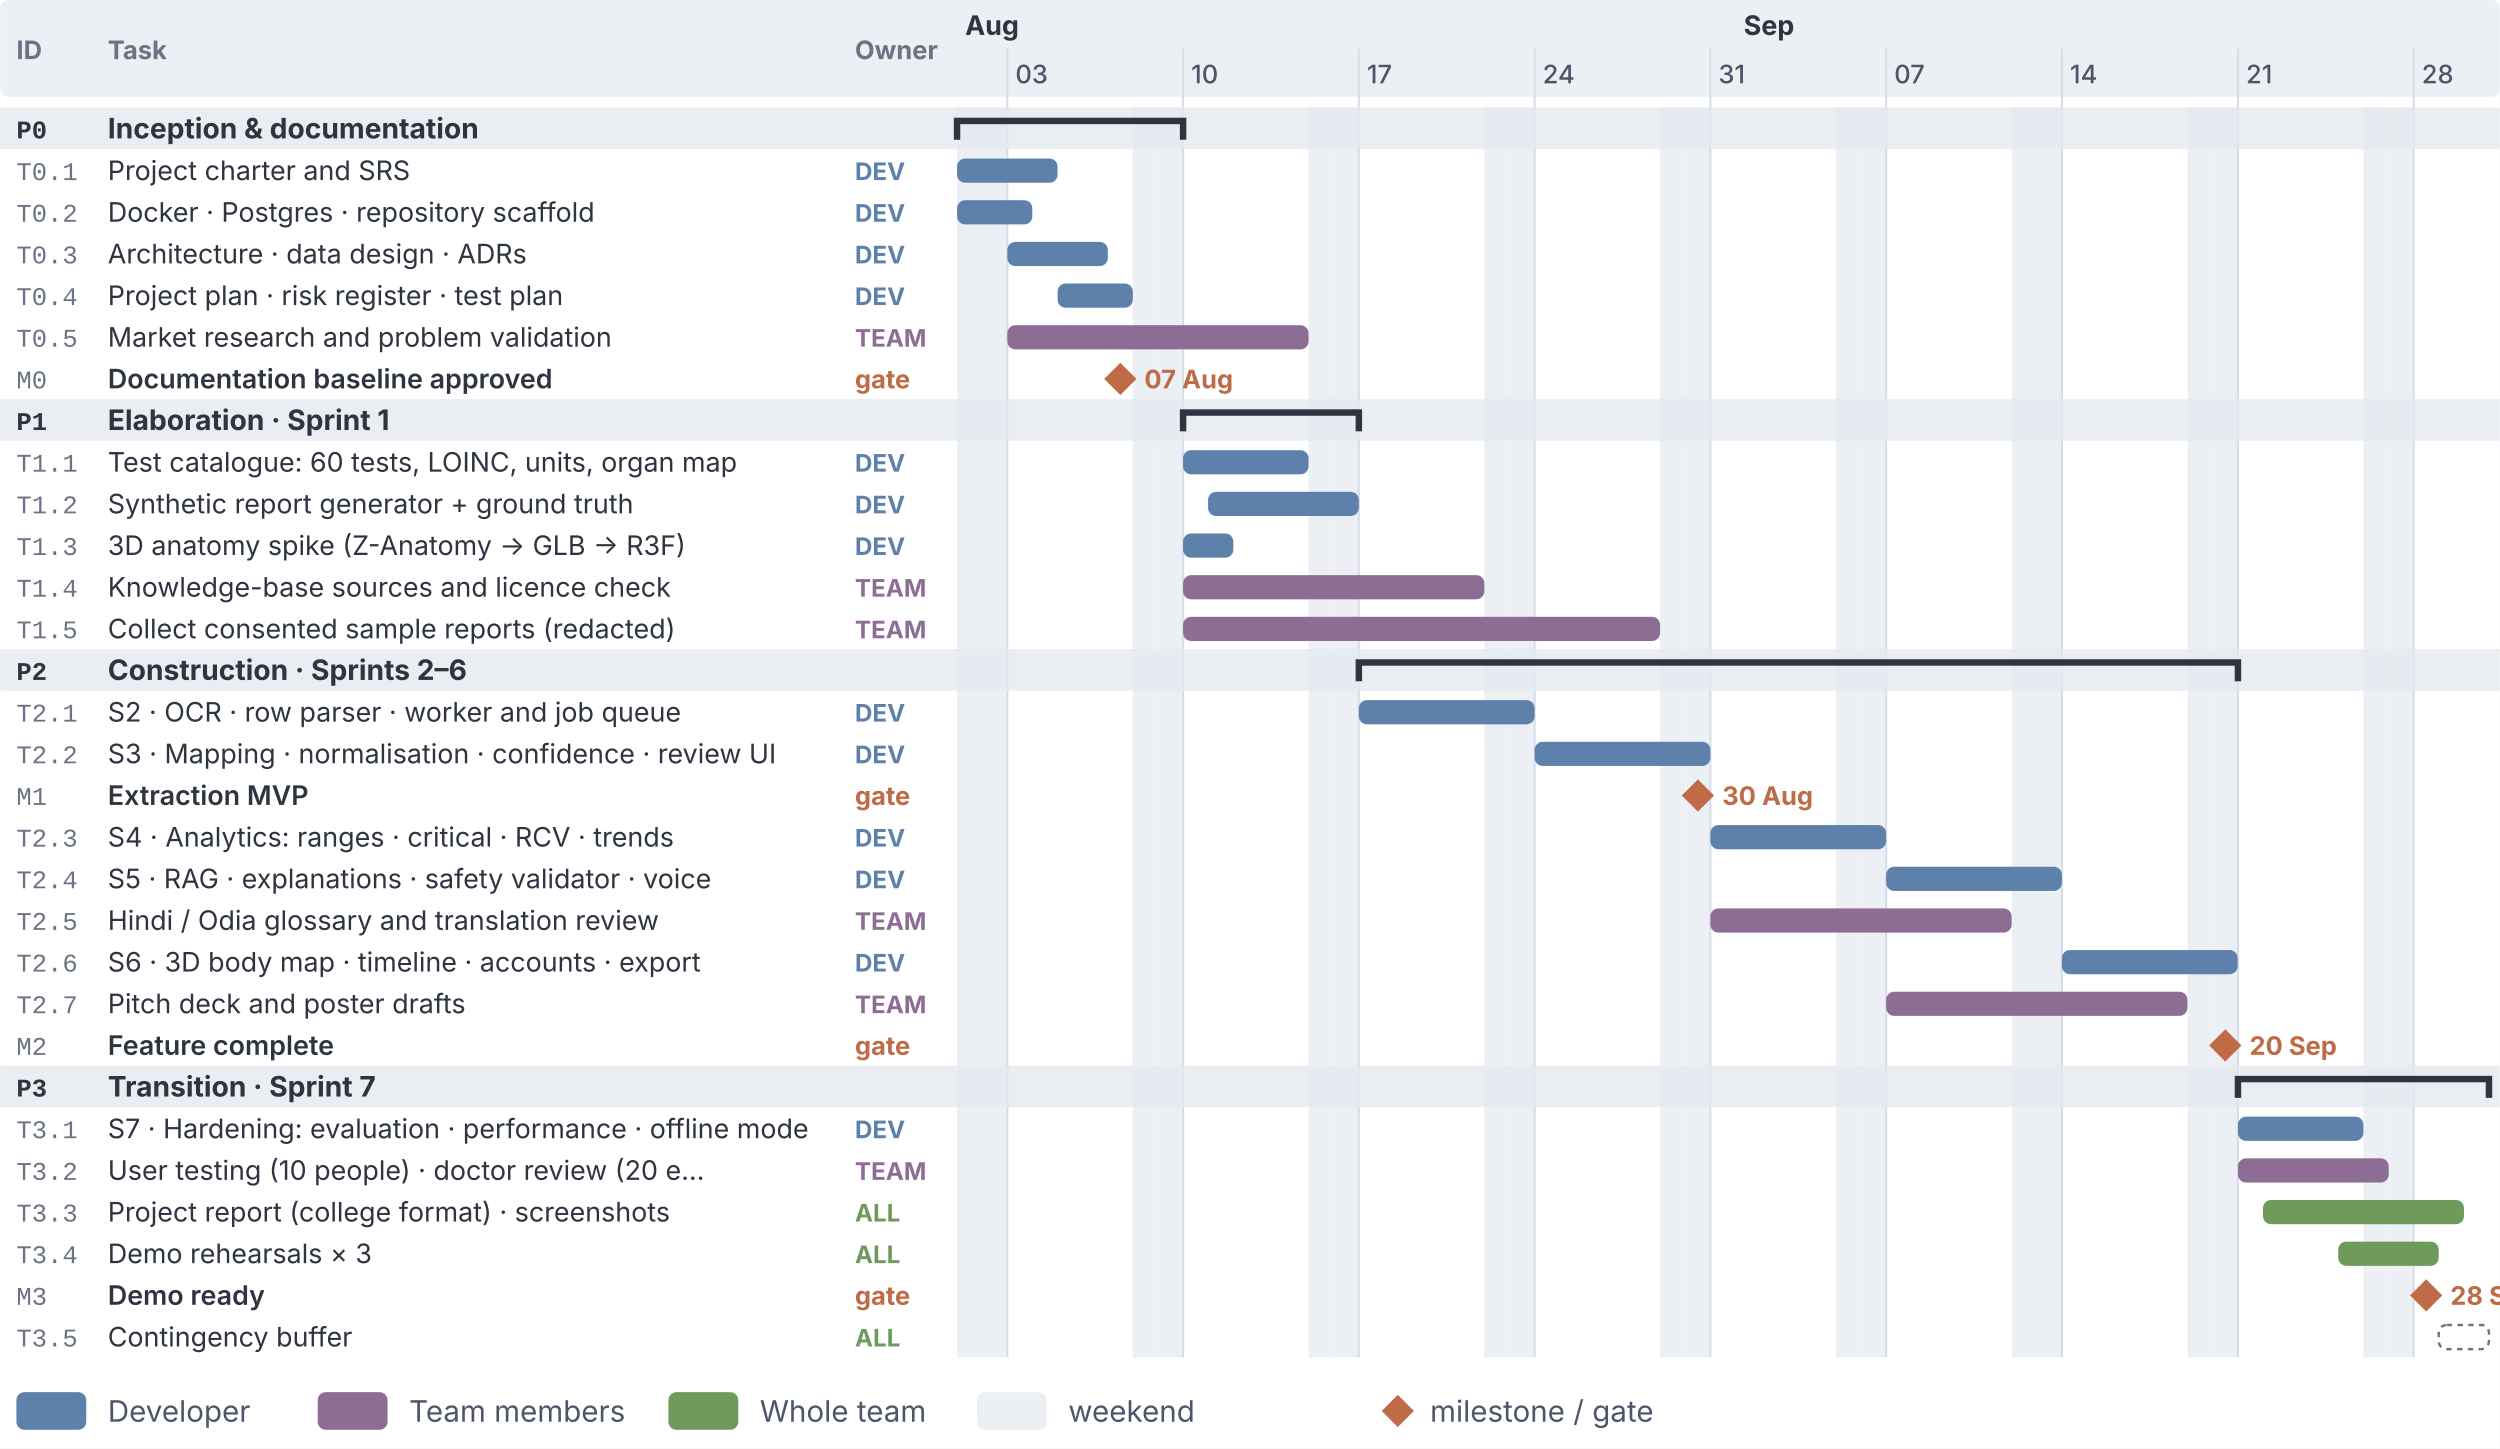
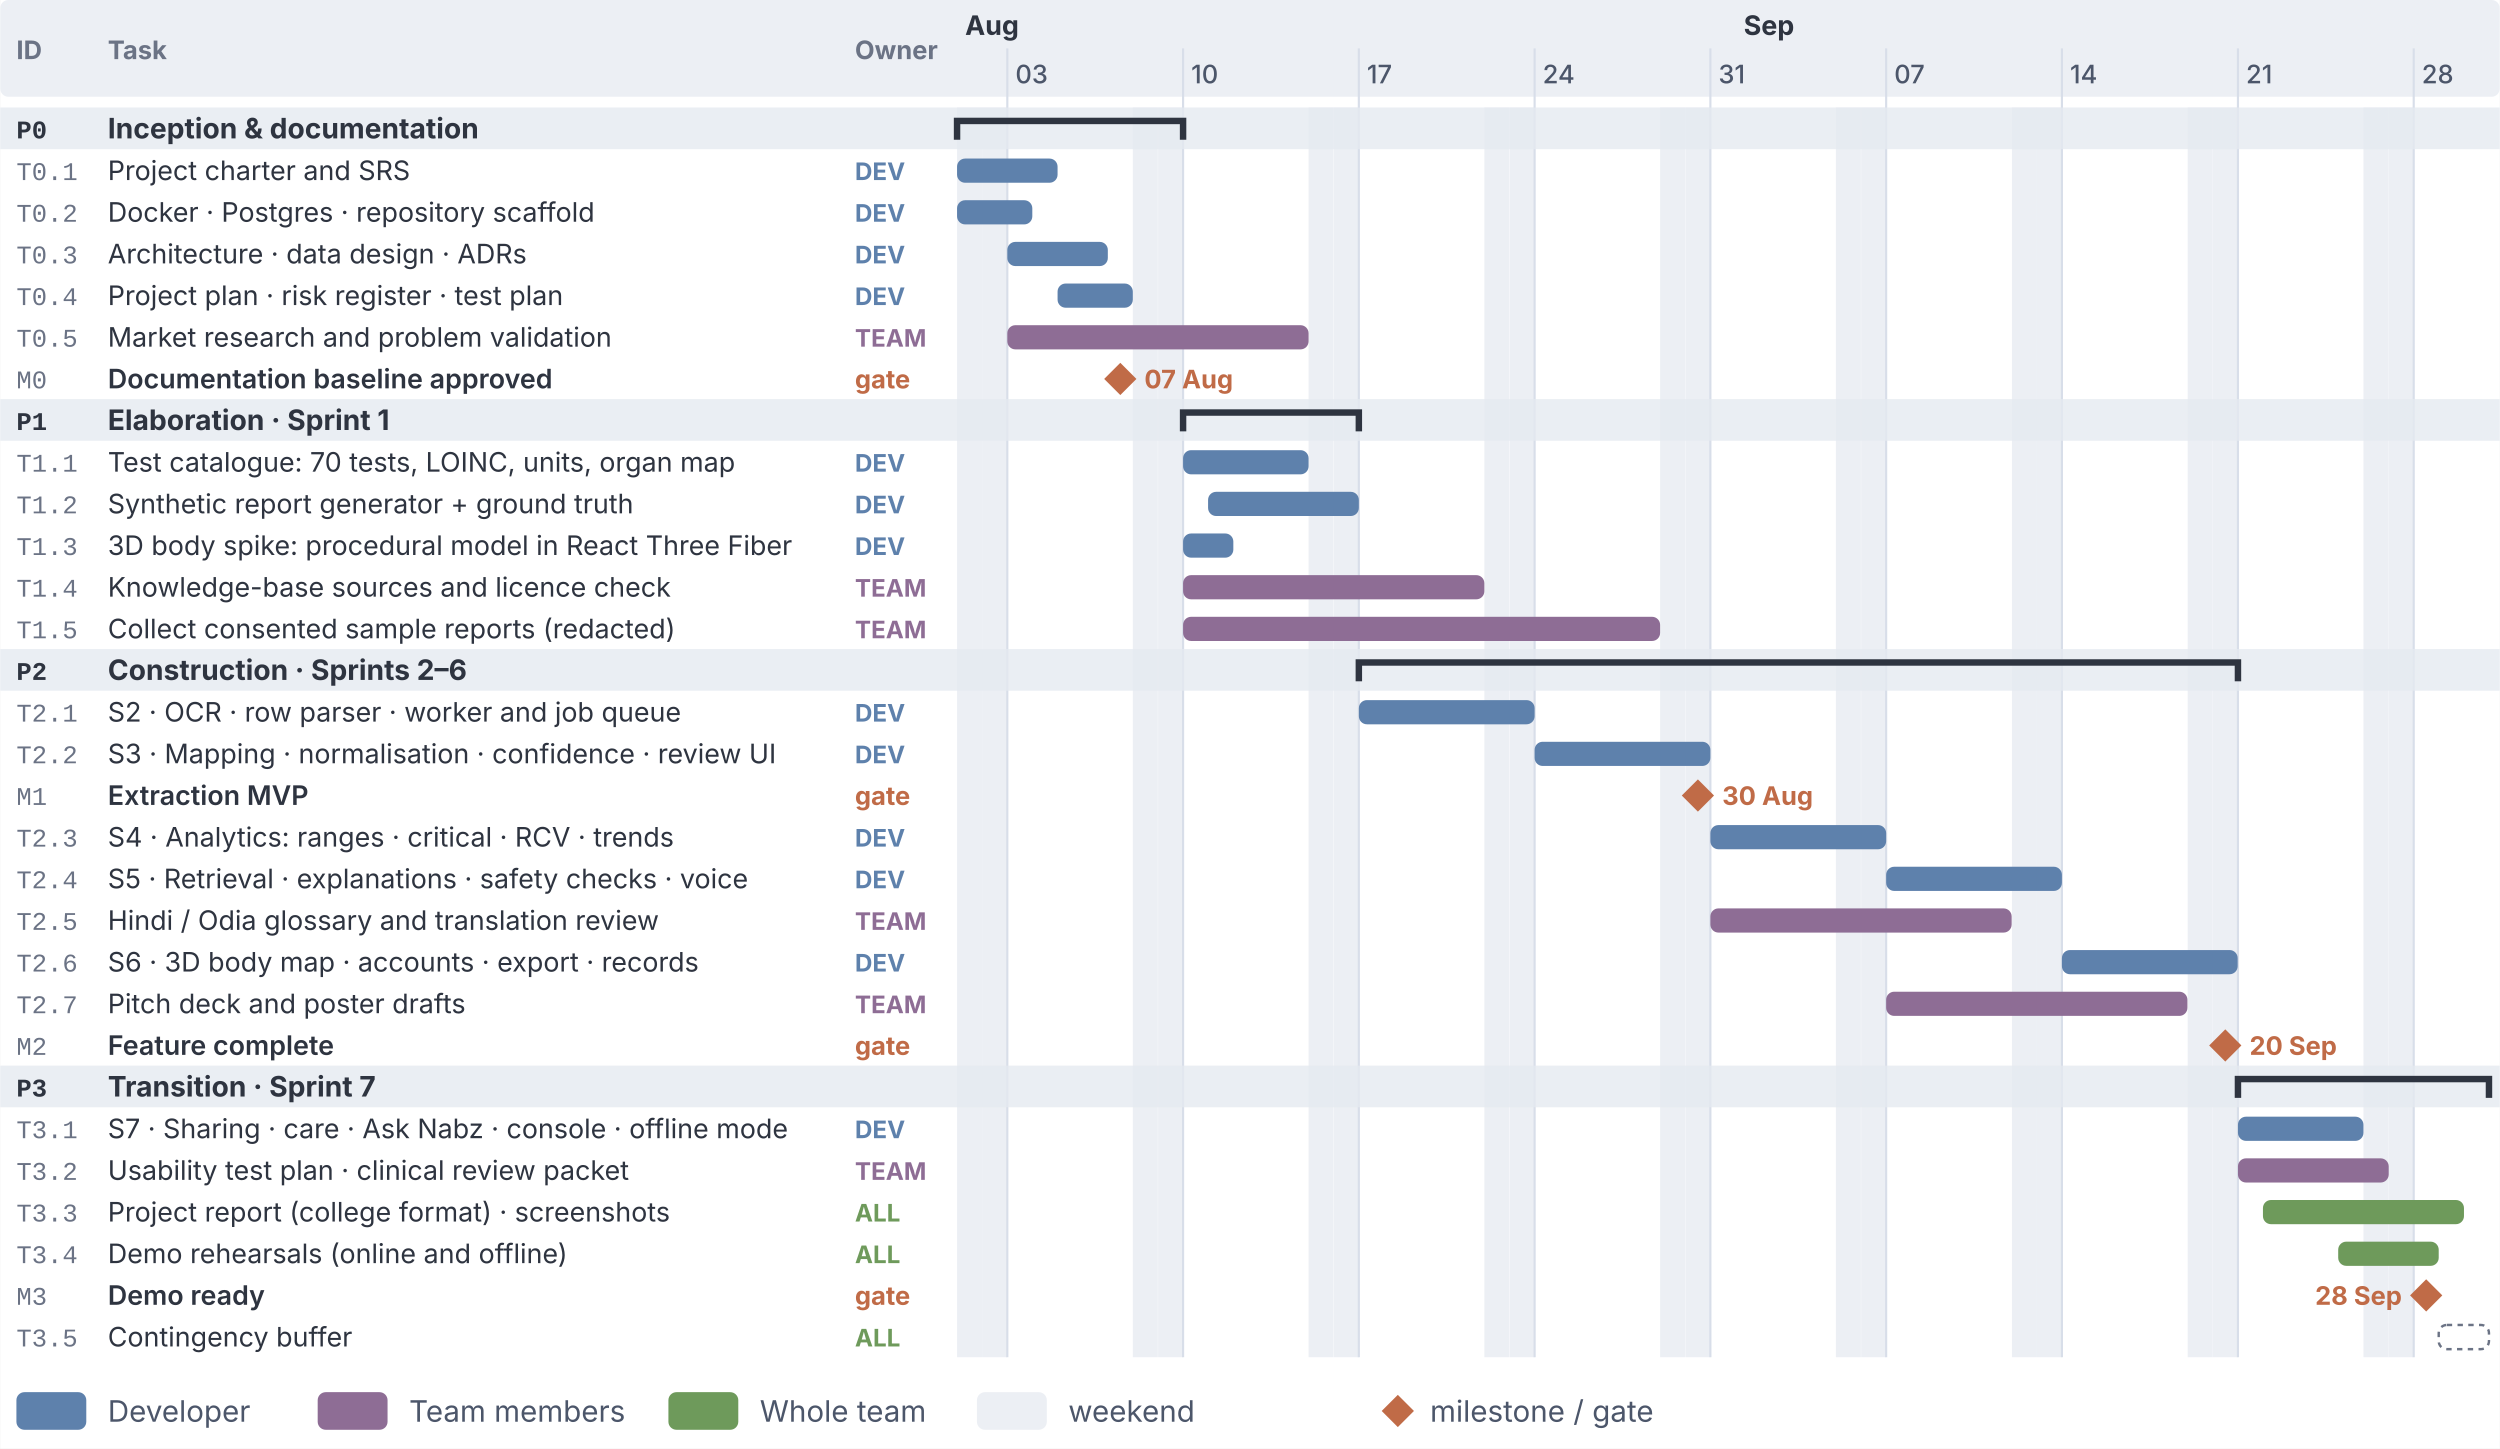
<svg xmlns="http://www.w3.org/2000/svg" width="24.61cm" height="14.26cm" viewBox="0 0 930 539" role="img">
  <g font-family="Inter, 'Segoe UI', 'Helvetica Neue', Helvetica, Arial, sans-serif">
    <rect width="930" height="539" fill="#FFFFFF" />
    <rect x="0.0" y="0.0" width="930.0" height="36.0" rx="3" fill="#ECEFF4" stroke="none" stroke-width="1.2" />
    <text x="6.0" y="22.0" font-size="9.5" font-weight="700" fill="#6B7385" text-anchor="start">ID</text>
    <text x="40.0" y="22.0" font-size="9.5" font-weight="700" fill="#6B7385" text-anchor="start">Task</text>
    <text x="318.0" y="22.0" font-size="9.5" font-weight="700" fill="#6B7385" text-anchor="start">Owner</text>
    <rect x="356.0" y="40.0" width="9.3" height="465.0" rx="0" fill="#ECEFF4" stroke="none" stroke-width="1.2" />
    <text x="359.0" y="13.0" font-size="10" font-weight="700" fill="#2E3440" text-anchor="start">Aug</text>
    <rect x="365.3" y="40.0" width="9.3" height="465.0" rx="0" fill="#ECEFF4" stroke="none" stroke-width="1.2" />
    <line x1="374.7" y1="18.0" x2="374.7" y2="505.0" stroke="#D8DEE9" stroke-width="0.8" />
    <text x="377.7" y="31.0" font-size="9.5" font-weight="500" fill="#4C566A" text-anchor="start">03</text>
    <rect x="421.4" y="40.0" width="9.3" height="465.0" rx="0" fill="#ECEFF4" stroke="none" stroke-width="1.2" />
    <rect x="430.8" y="40.0" width="9.3" height="465.0" rx="0" fill="#ECEFF4" stroke="none" stroke-width="1.2" />
    <line x1="440.1" y1="18.0" x2="440.1" y2="505.0" stroke="#D8DEE9" stroke-width="0.8" />
    <text x="443.1" y="31.0" font-size="9.5" font-weight="500" fill="#4C566A" text-anchor="start">10</text>
    <rect x="486.8" y="40.0" width="9.3" height="465.0" rx="0" fill="#ECEFF4" stroke="none" stroke-width="1.2" />
    <rect x="496.2" y="40.0" width="9.3" height="465.0" rx="0" fill="#ECEFF4" stroke="none" stroke-width="1.2" />
    <line x1="505.5" y1="18.0" x2="505.5" y2="505.0" stroke="#D8DEE9" stroke-width="0.8" />
    <text x="508.5" y="31.0" font-size="9.5" font-weight="500" fill="#4C566A" text-anchor="start">17</text>
    <rect x="552.2" y="40.0" width="9.3" height="465.0" rx="0" fill="#ECEFF4" stroke="none" stroke-width="1.2" />
    <rect x="561.6" y="40.0" width="9.3" height="465.0" rx="0" fill="#ECEFF4" stroke="none" stroke-width="1.2" />
    <line x1="570.9" y1="18.0" x2="570.9" y2="505.0" stroke="#D8DEE9" stroke-width="0.8" />
    <text x="573.9" y="31.0" font-size="9.5" font-weight="500" fill="#4C566A" text-anchor="start">24</text>
    <rect x="617.6" y="40.0" width="9.3" height="465.0" rx="0" fill="#ECEFF4" stroke="none" stroke-width="1.2" />
    <rect x="627.0" y="40.0" width="9.3" height="465.0" rx="0" fill="#ECEFF4" stroke="none" stroke-width="1.2" />
    <line x1="636.3" y1="18.0" x2="636.3" y2="505.0" stroke="#D8DEE9" stroke-width="0.8" />
    <text x="639.3" y="31.0" font-size="9.5" font-weight="500" fill="#4C566A" text-anchor="start">31</text>
    <text x="648.7" y="13.0" font-size="10" font-weight="700" fill="#2E3440" text-anchor="start">Sep</text>
    <rect x="683.0" y="40.0" width="9.3" height="465.0" rx="0" fill="#ECEFF4" stroke="none" stroke-width="1.2" />
    <rect x="692.4" y="40.0" width="9.3" height="465.0" rx="0" fill="#ECEFF4" stroke="none" stroke-width="1.2" />
    <line x1="701.7" y1="18.0" x2="701.7" y2="505.0" stroke="#D8DEE9" stroke-width="0.8" />
    <text x="704.7" y="31.0" font-size="9.5" font-weight="500" fill="#4C566A" text-anchor="start">07</text>
    <rect x="748.5" y="40.0" width="9.3" height="465.0" rx="0" fill="#ECEFF4" stroke="none" stroke-width="1.2" />
    <rect x="757.8" y="40.0" width="9.3" height="465.0" rx="0" fill="#ECEFF4" stroke="none" stroke-width="1.2" />
    <line x1="767.1" y1="18.0" x2="767.1" y2="505.0" stroke="#D8DEE9" stroke-width="0.8" />
    <text x="770.1" y="31.0" font-size="9.5" font-weight="500" fill="#4C566A" text-anchor="start">14</text>
    <rect x="813.9" y="40.0" width="9.3" height="465.0" rx="0" fill="#ECEFF4" stroke="none" stroke-width="1.2" />
    <rect x="823.2" y="40.0" width="9.3" height="465.0" rx="0" fill="#ECEFF4" stroke="none" stroke-width="1.2" />
    <line x1="832.6" y1="18.0" x2="832.6" y2="505.0" stroke="#D8DEE9" stroke-width="0.8" />
    <text x="835.6" y="31.0" font-size="9.5" font-weight="500" fill="#4C566A" text-anchor="start">21</text>
    <rect x="879.3" y="40.0" width="9.3" height="465.0" rx="0" fill="#ECEFF4" stroke="none" stroke-width="1.2" />
    <rect x="888.6" y="40.0" width="9.3" height="465.0" rx="0" fill="#ECEFF4" stroke="none" stroke-width="1.2" />
    <line x1="898.0" y1="18.0" x2="898.0" y2="505.0" stroke="#D8DEE9" stroke-width="0.8" />
    <text x="901.0" y="31.0" font-size="9.5" font-weight="500" fill="#4C566A" text-anchor="start">28</text>
    <rect x="0.0" y="40.0" width="930.0" height="15.5" rx="0" fill="#E5E9F0" fill-opacity="0.8" stroke="none" stroke-width="1.2" />
    <text x="6.0" y="51.5" font-size="9.5" font-weight="700" fill="#2E3440" text-anchor="start" font-family="'JetBrains Mono', Consolas, 'Courier New', monospace">P0</text>
    <text x="40.0" y="51.5" font-size="10.5" font-weight="700" fill="#2E3440" text-anchor="start">Inception &amp; documentation</text>
    <path d="M356.0,52.0 V45.0 H440.1 V52.0" fill="none" stroke="#2E3440" stroke-width="2.4" />
    <text x="6.0" y="67.0" font-size="9.5" font-weight="500" fill="#6B7385" text-anchor="start" font-family="'JetBrains Mono', Consolas, 'Courier New', monospace">T0.1</text>
    <text x="40.0" y="67.0" font-size="10" font-weight="400" fill="#2E3440" text-anchor="start">Project charter and SRS</text>
    <text x="318.0" y="67.0" font-size="9" font-weight="700" fill="#5E81AC" text-anchor="start">DEV</text>
    <rect x="356.0" y="59.0" width="37.4" height="9.0" rx="3" fill="#5E81AC" stroke="none" stroke-width="1.2" />
    <text x="6.0" y="82.5" font-size="9.5" font-weight="500" fill="#6B7385" text-anchor="start" font-family="'JetBrains Mono', Consolas, 'Courier New', monospace">T0.2</text>
    <text x="40.0" y="82.5" font-size="10" font-weight="400" fill="#2E3440" text-anchor="start">Docker · Postgres · repository scaffold</text>
    <text x="318.0" y="82.5" font-size="9" font-weight="700" fill="#5E81AC" text-anchor="start">DEV</text>
    <rect x="356.0" y="74.5" width="28.0" height="9.0" rx="3" fill="#5E81AC" stroke="none" stroke-width="1.2" />
    <text x="6.0" y="98.0" font-size="9.5" font-weight="500" fill="#6B7385" text-anchor="start" font-family="'JetBrains Mono', Consolas, 'Courier New', monospace">T0.3</text>
    <text x="40.0" y="98.0" font-size="10" font-weight="400" fill="#2E3440" text-anchor="start">Architecture · data design · ADRs</text>
    <text x="318.0" y="98.0" font-size="9" font-weight="700" fill="#5E81AC" text-anchor="start">DEV</text>
    <rect x="374.7" y="90.0" width="37.4" height="9.0" rx="3" fill="#5E81AC" stroke="none" stroke-width="1.2" />
    <text x="6.0" y="113.5" font-size="9.5" font-weight="500" fill="#6B7385" text-anchor="start" font-family="'JetBrains Mono', Consolas, 'Courier New', monospace">T0.4</text>
    <text x="40.0" y="113.5" font-size="10" font-weight="400" fill="#2E3440" text-anchor="start">Project plan · risk register · test plan</text>
    <text x="318.0" y="113.5" font-size="9" font-weight="700" fill="#5E81AC" text-anchor="start">DEV</text>
    <rect x="393.4" y="105.5" width="28.0" height="9.0" rx="3" fill="#5E81AC" stroke="none" stroke-width="1.2" />
    <text x="6.0" y="129.0" font-size="9.5" font-weight="500" fill="#6B7385" text-anchor="start" font-family="'JetBrains Mono', Consolas, 'Courier New', monospace">T0.5</text>
    <text x="40.0" y="129.0" font-size="10" font-weight="400" fill="#2E3440" text-anchor="start">Market research and problem validation</text>
    <text x="318.0" y="129.0" font-size="9" font-weight="700" fill="#8E6D95" text-anchor="start">TEAM</text>
    <rect x="374.7" y="121.0" width="112.1" height="9.0" rx="3" fill="#8E6D95" stroke="none" stroke-width="1.2" />
    <text x="6.0" y="144.5" font-size="9.5" font-weight="500" fill="#6B7385" text-anchor="start" font-family="'JetBrains Mono', Consolas, 'Courier New', monospace">M0</text>
    <text x="40.0" y="144.5" font-size="10" font-weight="600" fill="#2E3440" text-anchor="start">Documentation baseline approved</text>
    <path d="M416.738,135.0 l6,6 -6,6 -6,-6 z" fill="#C06B47" />
    <text x="425.7" y="144.5" font-size="9.5" font-weight="700" fill="#C06B47" text-anchor="start">07 Aug</text>
    <text x="318.0" y="144.5" font-size="9.5" font-weight="700" fill="#C06B47" text-anchor="start">gate</text>
    <rect x="0.0" y="148.5" width="930.0" height="15.5" rx="0" fill="#E5E9F0" fill-opacity="0.8" stroke="none" stroke-width="1.2" />
    <text x="6.0" y="160.0" font-size="9.5" font-weight="700" fill="#2E3440" text-anchor="start" font-family="'JetBrains Mono', Consolas, 'Courier New', monospace">P1</text>
    <text x="40.0" y="160.0" font-size="10.5" font-weight="700" fill="#2E3440" text-anchor="start">Elaboration · Sprint 1</text>
    <path d="M440.1,160.5 V153.5 H505.5 V160.5" fill="none" stroke="#2E3440" stroke-width="2.4" />
    <text x="6.0" y="175.5" font-size="9.5" font-weight="500" fill="#6B7385" text-anchor="start" font-family="'JetBrains Mono', Consolas, 'Courier New', monospace">T1.1</text>
-     <text x="40.0" y="175.5" font-size="10" font-weight="400" fill="#2E3440" text-anchor="start">Test catalogue: 60 tests, LOINC, units, organ map</text>
+     <text x="40.0" y="175.5" font-size="10" font-weight="400" fill="#2E3440" text-anchor="start">Test catalogue: 70 tests, LOINC, units, organ map</text>
    <text x="318.0" y="175.5" font-size="9" font-weight="700" fill="#5E81AC" text-anchor="start">DEV</text>
    <rect x="440.1" y="167.5" width="46.7" height="9.0" rx="3" fill="#5E81AC" stroke="none" stroke-width="1.2" />
    <text x="6.0" y="191.0" font-size="9.5" font-weight="500" fill="#6B7385" text-anchor="start" font-family="'JetBrains Mono', Consolas, 'Courier New', monospace">T1.2</text>
    <text x="40.0" y="191.0" font-size="10" font-weight="400" fill="#2E3440" text-anchor="start">Synthetic report generator + ground truth</text>
    <text x="318.0" y="191.0" font-size="9" font-weight="700" fill="#5E81AC" text-anchor="start">DEV</text>
    <rect x="449.4" y="183.0" width="56.1" height="9.0" rx="3" fill="#5E81AC" stroke="none" stroke-width="1.2" />
    <text x="6.0" y="206.5" font-size="9.5" font-weight="500" fill="#6B7385" text-anchor="start" font-family="'JetBrains Mono', Consolas, 'Courier New', monospace">T1.3</text>
-     <text x="40.0" y="206.5" font-size="10" font-weight="400" fill="#2E3440" text-anchor="start">3D anatomy spike (Z-Anatomy → GLB → R3F)</text>
+     <text x="40.0" y="206.5" font-size="10" font-weight="400" fill="#2E3440" text-anchor="start">3D body spike: procedural model in React Three Fiber</text>
    <text x="318.0" y="206.5" font-size="9" font-weight="700" fill="#5E81AC" text-anchor="start">DEV</text>
    <rect x="440.1" y="198.5" width="18.7" height="9.0" rx="3" fill="#5E81AC" stroke="none" stroke-width="1.2" />
    <text x="6.0" y="222.0" font-size="9.5" font-weight="500" fill="#6B7385" text-anchor="start" font-family="'JetBrains Mono', Consolas, 'Courier New', monospace">T1.4</text>
    <text x="40.0" y="222.0" font-size="10" font-weight="400" fill="#2E3440" text-anchor="start">Knowledge-base sources and licence check</text>
    <text x="318.0" y="222.0" font-size="9" font-weight="700" fill="#8E6D95" text-anchor="start">TEAM</text>
    <rect x="440.1" y="214.0" width="112.1" height="9.0" rx="3" fill="#8E6D95" stroke="none" stroke-width="1.2" />
    <text x="6.0" y="237.5" font-size="9.5" font-weight="500" fill="#6B7385" text-anchor="start" font-family="'JetBrains Mono', Consolas, 'Courier New', monospace">T1.5</text>
    <text x="40.0" y="237.5" font-size="10" font-weight="400" fill="#2E3440" text-anchor="start">Collect consented sample reports (redacted)</text>
    <text x="318.0" y="237.5" font-size="9" font-weight="700" fill="#8E6D95" text-anchor="start">TEAM</text>
    <rect x="440.1" y="229.5" width="177.5" height="9.0" rx="3" fill="#8E6D95" stroke="none" stroke-width="1.2" />
    <rect x="0.0" y="241.5" width="930.0" height="15.5" rx="0" fill="#E5E9F0" fill-opacity="0.8" stroke="none" stroke-width="1.2" />
    <text x="6.0" y="253.0" font-size="9.5" font-weight="700" fill="#2E3440" text-anchor="start" font-family="'JetBrains Mono', Consolas, 'Courier New', monospace">P2</text>
    <text x="40.0" y="253.0" font-size="10.5" font-weight="700" fill="#2E3440" text-anchor="start">Construction · Sprints 2–6</text>
    <path d="M505.5,253.5 V246.5 H832.6 V253.5" fill="none" stroke="#2E3440" stroke-width="2.4" />
    <text x="6.0" y="268.5" font-size="9.5" font-weight="500" fill="#6B7385" text-anchor="start" font-family="'JetBrains Mono', Consolas, 'Courier New', monospace">T2.1</text>
    <text x="40.0" y="268.5" font-size="10" font-weight="400" fill="#2E3440" text-anchor="start">S2 · OCR · row parser · worker and job queue</text>
    <text x="318.0" y="268.5" font-size="9" font-weight="700" fill="#5E81AC" text-anchor="start">DEV</text>
    <rect x="505.5" y="260.5" width="65.4" height="9.0" rx="3" fill="#5E81AC" stroke="none" stroke-width="1.2" />
    <text x="6.0" y="284.0" font-size="9.5" font-weight="500" fill="#6B7385" text-anchor="start" font-family="'JetBrains Mono', Consolas, 'Courier New', monospace">T2.2</text>
    <text x="40.0" y="284.0" font-size="10" font-weight="400" fill="#2E3440" text-anchor="start">S3 · Mapping · normalisation · confidence · review UI</text>
    <text x="318.0" y="284.0" font-size="9" font-weight="700" fill="#5E81AC" text-anchor="start">DEV</text>
    <rect x="570.9" y="276.0" width="65.4" height="9.0" rx="3" fill="#5E81AC" stroke="none" stroke-width="1.2" />
    <text x="6.0" y="299.5" font-size="9.5" font-weight="500" fill="#6B7385" text-anchor="start" font-family="'JetBrains Mono', Consolas, 'Courier New', monospace">M1</text>
    <text x="40.0" y="299.5" font-size="10" font-weight="600" fill="#2E3440" text-anchor="start">Extraction MVP</text>
    <path d="M631.656,290.0 l6,6 -6,6 -6,-6 z" fill="#C06B47" />
    <text x="640.7" y="299.5" font-size="9.5" font-weight="700" fill="#C06B47" text-anchor="start">30 Aug</text>
    <text x="318.0" y="299.5" font-size="9.5" font-weight="700" fill="#C06B47" text-anchor="start">gate</text>
    <text x="6.0" y="315.0" font-size="9.5" font-weight="500" fill="#6B7385" text-anchor="start" font-family="'JetBrains Mono', Consolas, 'Courier New', monospace">T2.3</text>
    <text x="40.0" y="315.0" font-size="10" font-weight="400" fill="#2E3440" text-anchor="start">S4 · Analytics: ranges · critical · RCV · trends</text>
    <text x="318.0" y="315.0" font-size="9" font-weight="700" fill="#5E81AC" text-anchor="start">DEV</text>
    <rect x="636.3" y="307.0" width="65.4" height="9.0" rx="3" fill="#5E81AC" stroke="none" stroke-width="1.2" />
    <text x="6.0" y="330.5" font-size="9.5" font-weight="500" fill="#6B7385" text-anchor="start" font-family="'JetBrains Mono', Consolas, 'Courier New', monospace">T2.4</text>
-     <text x="40.0" y="330.5" font-size="10" font-weight="400" fill="#2E3440" text-anchor="start">S5 · RAG · explanations · safety validator · voice</text>
+     <text x="40.0" y="330.5" font-size="10" font-weight="400" fill="#2E3440" text-anchor="start">S5 · Retrieval · explanations · safety checks · voice</text>
    <text x="318.0" y="330.5" font-size="9" font-weight="700" fill="#5E81AC" text-anchor="start">DEV</text>
    <rect x="701.7" y="322.5" width="65.4" height="9.0" rx="3" fill="#5E81AC" stroke="none" stroke-width="1.2" />
    <text x="6.0" y="346.0" font-size="9.5" font-weight="500" fill="#6B7385" text-anchor="start" font-family="'JetBrains Mono', Consolas, 'Courier New', monospace">T2.5</text>
    <text x="40.0" y="346.0" font-size="10" font-weight="400" fill="#2E3440" text-anchor="start">Hindi / Odia glossary and translation review</text>
    <text x="318.0" y="346.0" font-size="9" font-weight="700" fill="#8E6D95" text-anchor="start">TEAM</text>
    <rect x="636.3" y="338.0" width="112.1" height="9.0" rx="3" fill="#8E6D95" stroke="none" stroke-width="1.2" />
    <text x="6.0" y="361.5" font-size="9.5" font-weight="500" fill="#6B7385" text-anchor="start" font-family="'JetBrains Mono', Consolas, 'Courier New', monospace">T2.6</text>
-     <text x="40.0" y="361.5" font-size="10" font-weight="400" fill="#2E3440" text-anchor="start">S6 · 3D body map · timeline · accounts · export</text>
+     <text x="40.0" y="361.5" font-size="10" font-weight="400" fill="#2E3440" text-anchor="start">S6 · 3D body map · accounts · export · records</text>
    <text x="318.0" y="361.5" font-size="9" font-weight="700" fill="#5E81AC" text-anchor="start">DEV</text>
    <rect x="767.1" y="353.5" width="65.4" height="9.0" rx="3" fill="#5E81AC" stroke="none" stroke-width="1.2" />
    <text x="6.0" y="377.0" font-size="9.5" font-weight="500" fill="#6B7385" text-anchor="start" font-family="'JetBrains Mono', Consolas, 'Courier New', monospace">T2.7</text>
    <text x="40.0" y="377.0" font-size="10" font-weight="400" fill="#2E3440" text-anchor="start">Pitch deck and poster drafts</text>
    <text x="318.0" y="377.0" font-size="9" font-weight="700" fill="#8E6D95" text-anchor="start">TEAM</text>
    <rect x="701.7" y="369.0" width="112.1" height="9.0" rx="3" fill="#8E6D95" stroke="none" stroke-width="1.2" />
    <text x="6.0" y="392.5" font-size="9.5" font-weight="500" fill="#6B7385" text-anchor="start" font-family="'JetBrains Mono', Consolas, 'Courier New', monospace">M2</text>
    <text x="40.0" y="392.5" font-size="10" font-weight="600" fill="#2E3440" text-anchor="start">Feature complete</text>
    <path d="M827.885,383.0 l6,6 -6,6 -6,-6 z" fill="#C06B47" />
    <text x="836.9" y="392.5" font-size="9.5" font-weight="700" fill="#C06B47" text-anchor="start">20 Sep</text>
    <text x="318.0" y="392.5" font-size="9.5" font-weight="700" fill="#C06B47" text-anchor="start">gate</text>
    <rect x="0.0" y="396.5" width="930.0" height="15.5" rx="0" fill="#E5E9F0" fill-opacity="0.8" stroke="none" stroke-width="1.2" />
    <text x="6.0" y="408.0" font-size="9.5" font-weight="700" fill="#2E3440" text-anchor="start" font-family="'JetBrains Mono', Consolas, 'Courier New', monospace">P3</text>
    <text x="40.0" y="408.0" font-size="10.5" font-weight="700" fill="#2E3440" text-anchor="start">Transition · Sprint 7</text>
    <path d="M832.6,408.5 V401.5 H926.0 V408.5" fill="none" stroke="#2E3440" stroke-width="2.4" />
    <text x="6.0" y="423.5" font-size="9.5" font-weight="500" fill="#6B7385" text-anchor="start" font-family="'JetBrains Mono', Consolas, 'Courier New', monospace">T3.1</text>
-     <text x="40.0" y="423.5" font-size="10" font-weight="400" fill="#2E3440" text-anchor="start">S7 · Hardening: evaluation · performance · offline mode</text>
+     <text x="40.0" y="423.5" font-size="10" font-weight="400" fill="#2E3440" text-anchor="start">S7 · Sharing · care · Ask Nabz · console · offline mode</text>
    <text x="318.0" y="423.5" font-size="9" font-weight="700" fill="#5E81AC" text-anchor="start">DEV</text>
    <rect x="832.6" y="415.5" width="46.7" height="9.0" rx="3" fill="#5E81AC" stroke="none" stroke-width="1.2" />
    <text x="6.0" y="439.0" font-size="9.5" font-weight="500" fill="#6B7385" text-anchor="start" font-family="'JetBrains Mono', Consolas, 'Courier New', monospace">T3.2</text>
-     <text x="40.0" y="439.0" font-size="10" font-weight="400" fill="#2E3440" text-anchor="start">User testing (10 people) · doctor review (20 e…</text>
+     <text x="40.0" y="439.0" font-size="10" font-weight="400" fill="#2E3440" text-anchor="start">Usability test plan · clinical review packet</text>
    <text x="318.0" y="439.0" font-size="9" font-weight="700" fill="#8E6D95" text-anchor="start">TEAM</text>
    <rect x="832.6" y="431.0" width="56.1" height="9.0" rx="3" fill="#8E6D95" stroke="none" stroke-width="1.2" />
    <text x="6.0" y="454.5" font-size="9.5" font-weight="500" fill="#6B7385" text-anchor="start" font-family="'JetBrains Mono', Consolas, 'Courier New', monospace">T3.3</text>
    <text x="40.0" y="454.5" font-size="10" font-weight="400" fill="#2E3440" text-anchor="start">Project report (college format) · screenshots</text>
    <text x="318.0" y="454.5" font-size="9" font-weight="700" fill="#6E9A5B" text-anchor="start">ALL</text>
    <rect x="841.9" y="446.5" width="74.8" height="9.0" rx="3" fill="#6E9A5B" stroke="none" stroke-width="1.2" />
    <text x="6.0" y="470.0" font-size="9.5" font-weight="500" fill="#6B7385" text-anchor="start" font-family="'JetBrains Mono', Consolas, 'Courier New', monospace">T3.4</text>
-     <text x="40.0" y="470.0" font-size="10" font-weight="400" fill="#2E3440" text-anchor="start">Demo rehearsals × 3</text>
+     <text x="40.0" y="470.0" font-size="10" font-weight="400" fill="#2E3440" text-anchor="start">Demo rehearsals (online and offline)</text>
    <text x="318.0" y="470.0" font-size="9" font-weight="700" fill="#6E9A5B" text-anchor="start">ALL</text>
    <rect x="869.9" y="462.0" width="37.4" height="9.0" rx="3" fill="#6E9A5B" stroke="none" stroke-width="1.2" />
    <text x="6.0" y="485.5" font-size="9.5" font-weight="500" fill="#6B7385" text-anchor="start" font-family="'JetBrains Mono', Consolas, 'Courier New', monospace">M3</text>
    <text x="40.0" y="485.5" font-size="10" font-weight="600" fill="#2E3440" text-anchor="start">Demo ready</text>
    <path d="M902.639,476.0 l6,6 -6,6 -6,-6 z" fill="#C06B47" />
-     <text x="911.6" y="485.5" font-size="9.5" font-weight="700" fill="#C06B47" text-anchor="start">28 Sep</text>
+     <text x="893.6" y="485.5" font-size="9.5" font-weight="700" fill="#C06B47" text-anchor="end">28 Sep</text>
    <text x="318.0" y="485.5" font-size="9.5" font-weight="700" fill="#C06B47" text-anchor="start">gate</text>
    <text x="6.0" y="501.0" font-size="9.5" font-weight="500" fill="#6B7385" text-anchor="start" font-family="'JetBrains Mono', Consolas, 'Courier New', monospace">T3.5</text>
    <text x="40.0" y="501.0" font-size="10" font-weight="400" fill="#2E3440" text-anchor="start">Contingency buffer</text>
    <text x="318.0" y="501.0" font-size="9" font-weight="700" fill="#6E9A5B" text-anchor="start">ALL</text>
    <rect x="907.3" y="493.0" width="18.7" height="9.0" rx="3" fill="#FFFFFF" stroke="#6B7385" stroke-width="0.9" stroke-dasharray="2 2" />
    <rect x="6.0" y="518.0" width="26.0" height="14.0" rx="3" fill="#5E81AC" stroke="none" stroke-width="1.2" />
    <text x="40.0" y="529.0" font-size="11" font-weight="400" fill="#4C566A" text-anchor="start">Developer</text>
    <rect x="118.1" y="518.0" width="26.0" height="14.0" rx="3" fill="#8E6D95" stroke="none" stroke-width="1.2" />
    <text x="152.1" y="529.0" font-size="11" font-weight="400" fill="#4C566A" text-anchor="start">Team members</text>
    <rect x="248.6" y="518.0" width="26.0" height="14.0" rx="3" fill="#6E9A5B" stroke="none" stroke-width="1.2" />
    <text x="282.6" y="529.0" font-size="11" font-weight="400" fill="#4C566A" text-anchor="start">Whole team</text>
    <rect x="363.4" y="518.0" width="26.0" height="14.0" rx="3" fill="#ECEFF4" stroke="none" stroke-width="1.2" />
    <text x="397.4" y="529.0" font-size="11" font-weight="400" fill="#4C566A" text-anchor="start">weekend</text>
    <path d="M520,519.0 l6,6 -6,6 -6,-6 z" fill="#C06B47" />
    <text x="532.0" y="529.0" font-size="11" font-weight="400" fill="#4C566A" text-anchor="start">milestone / gate</text>
  </g>
</svg>
